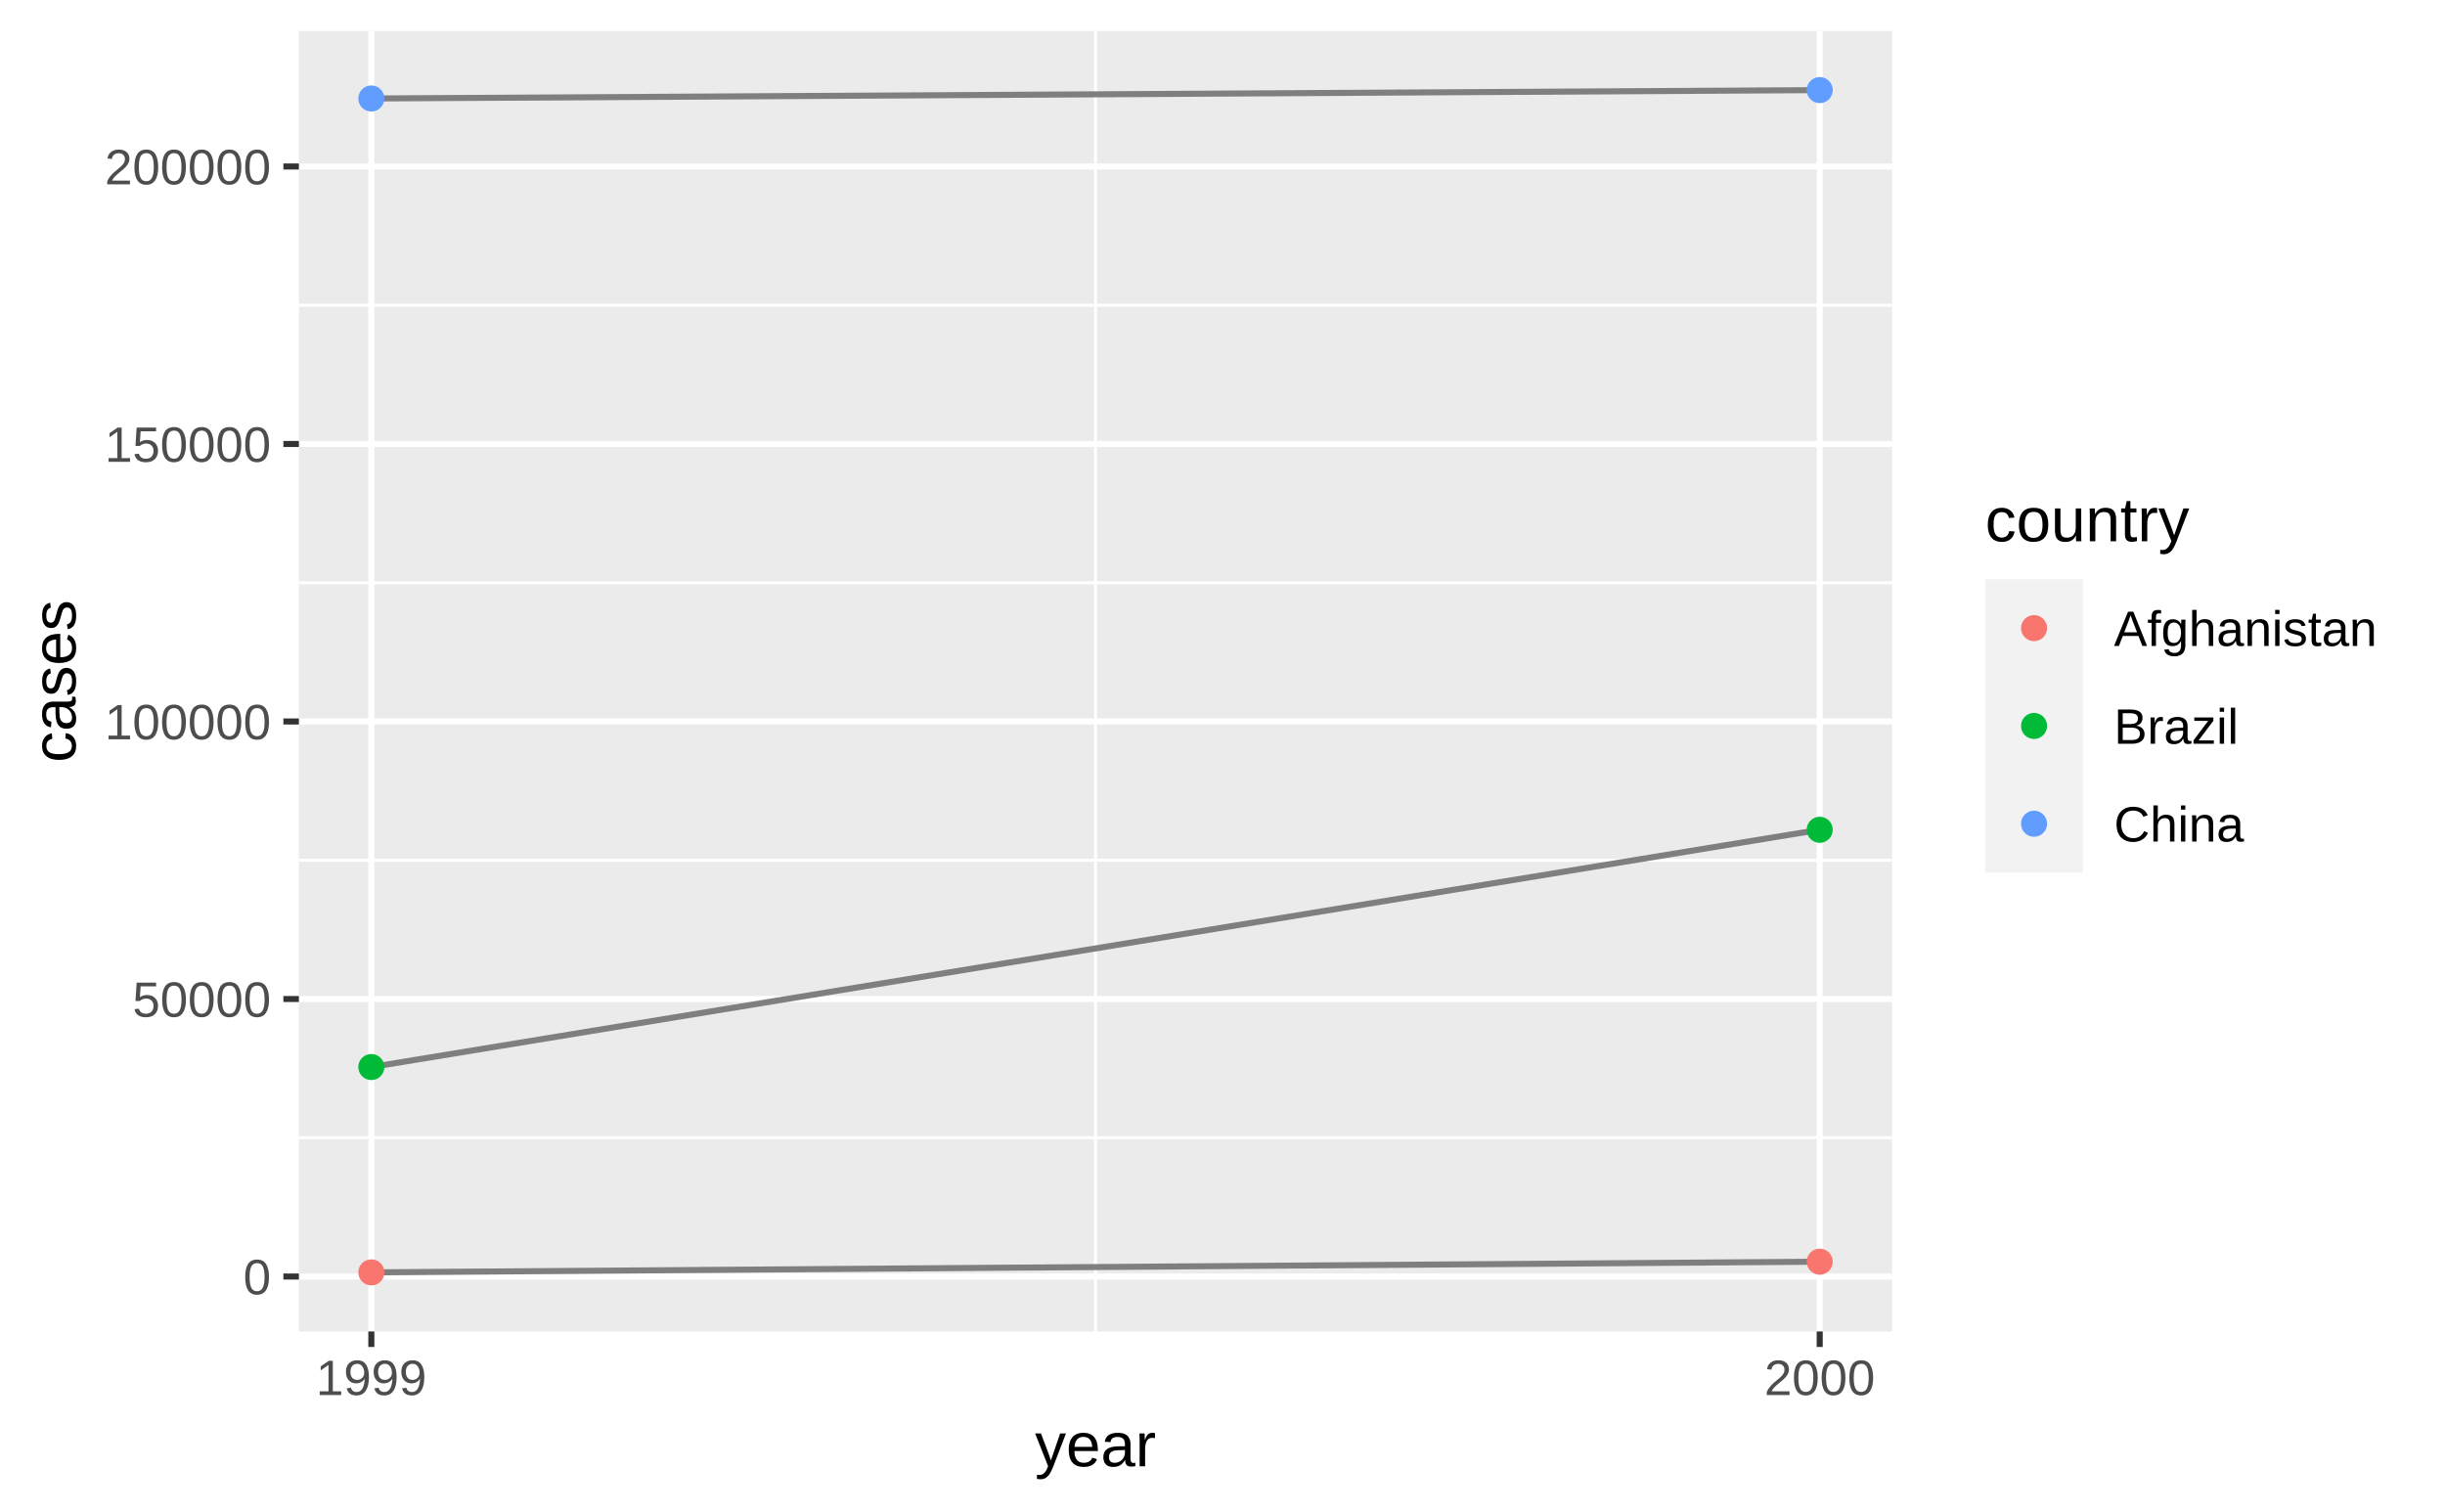
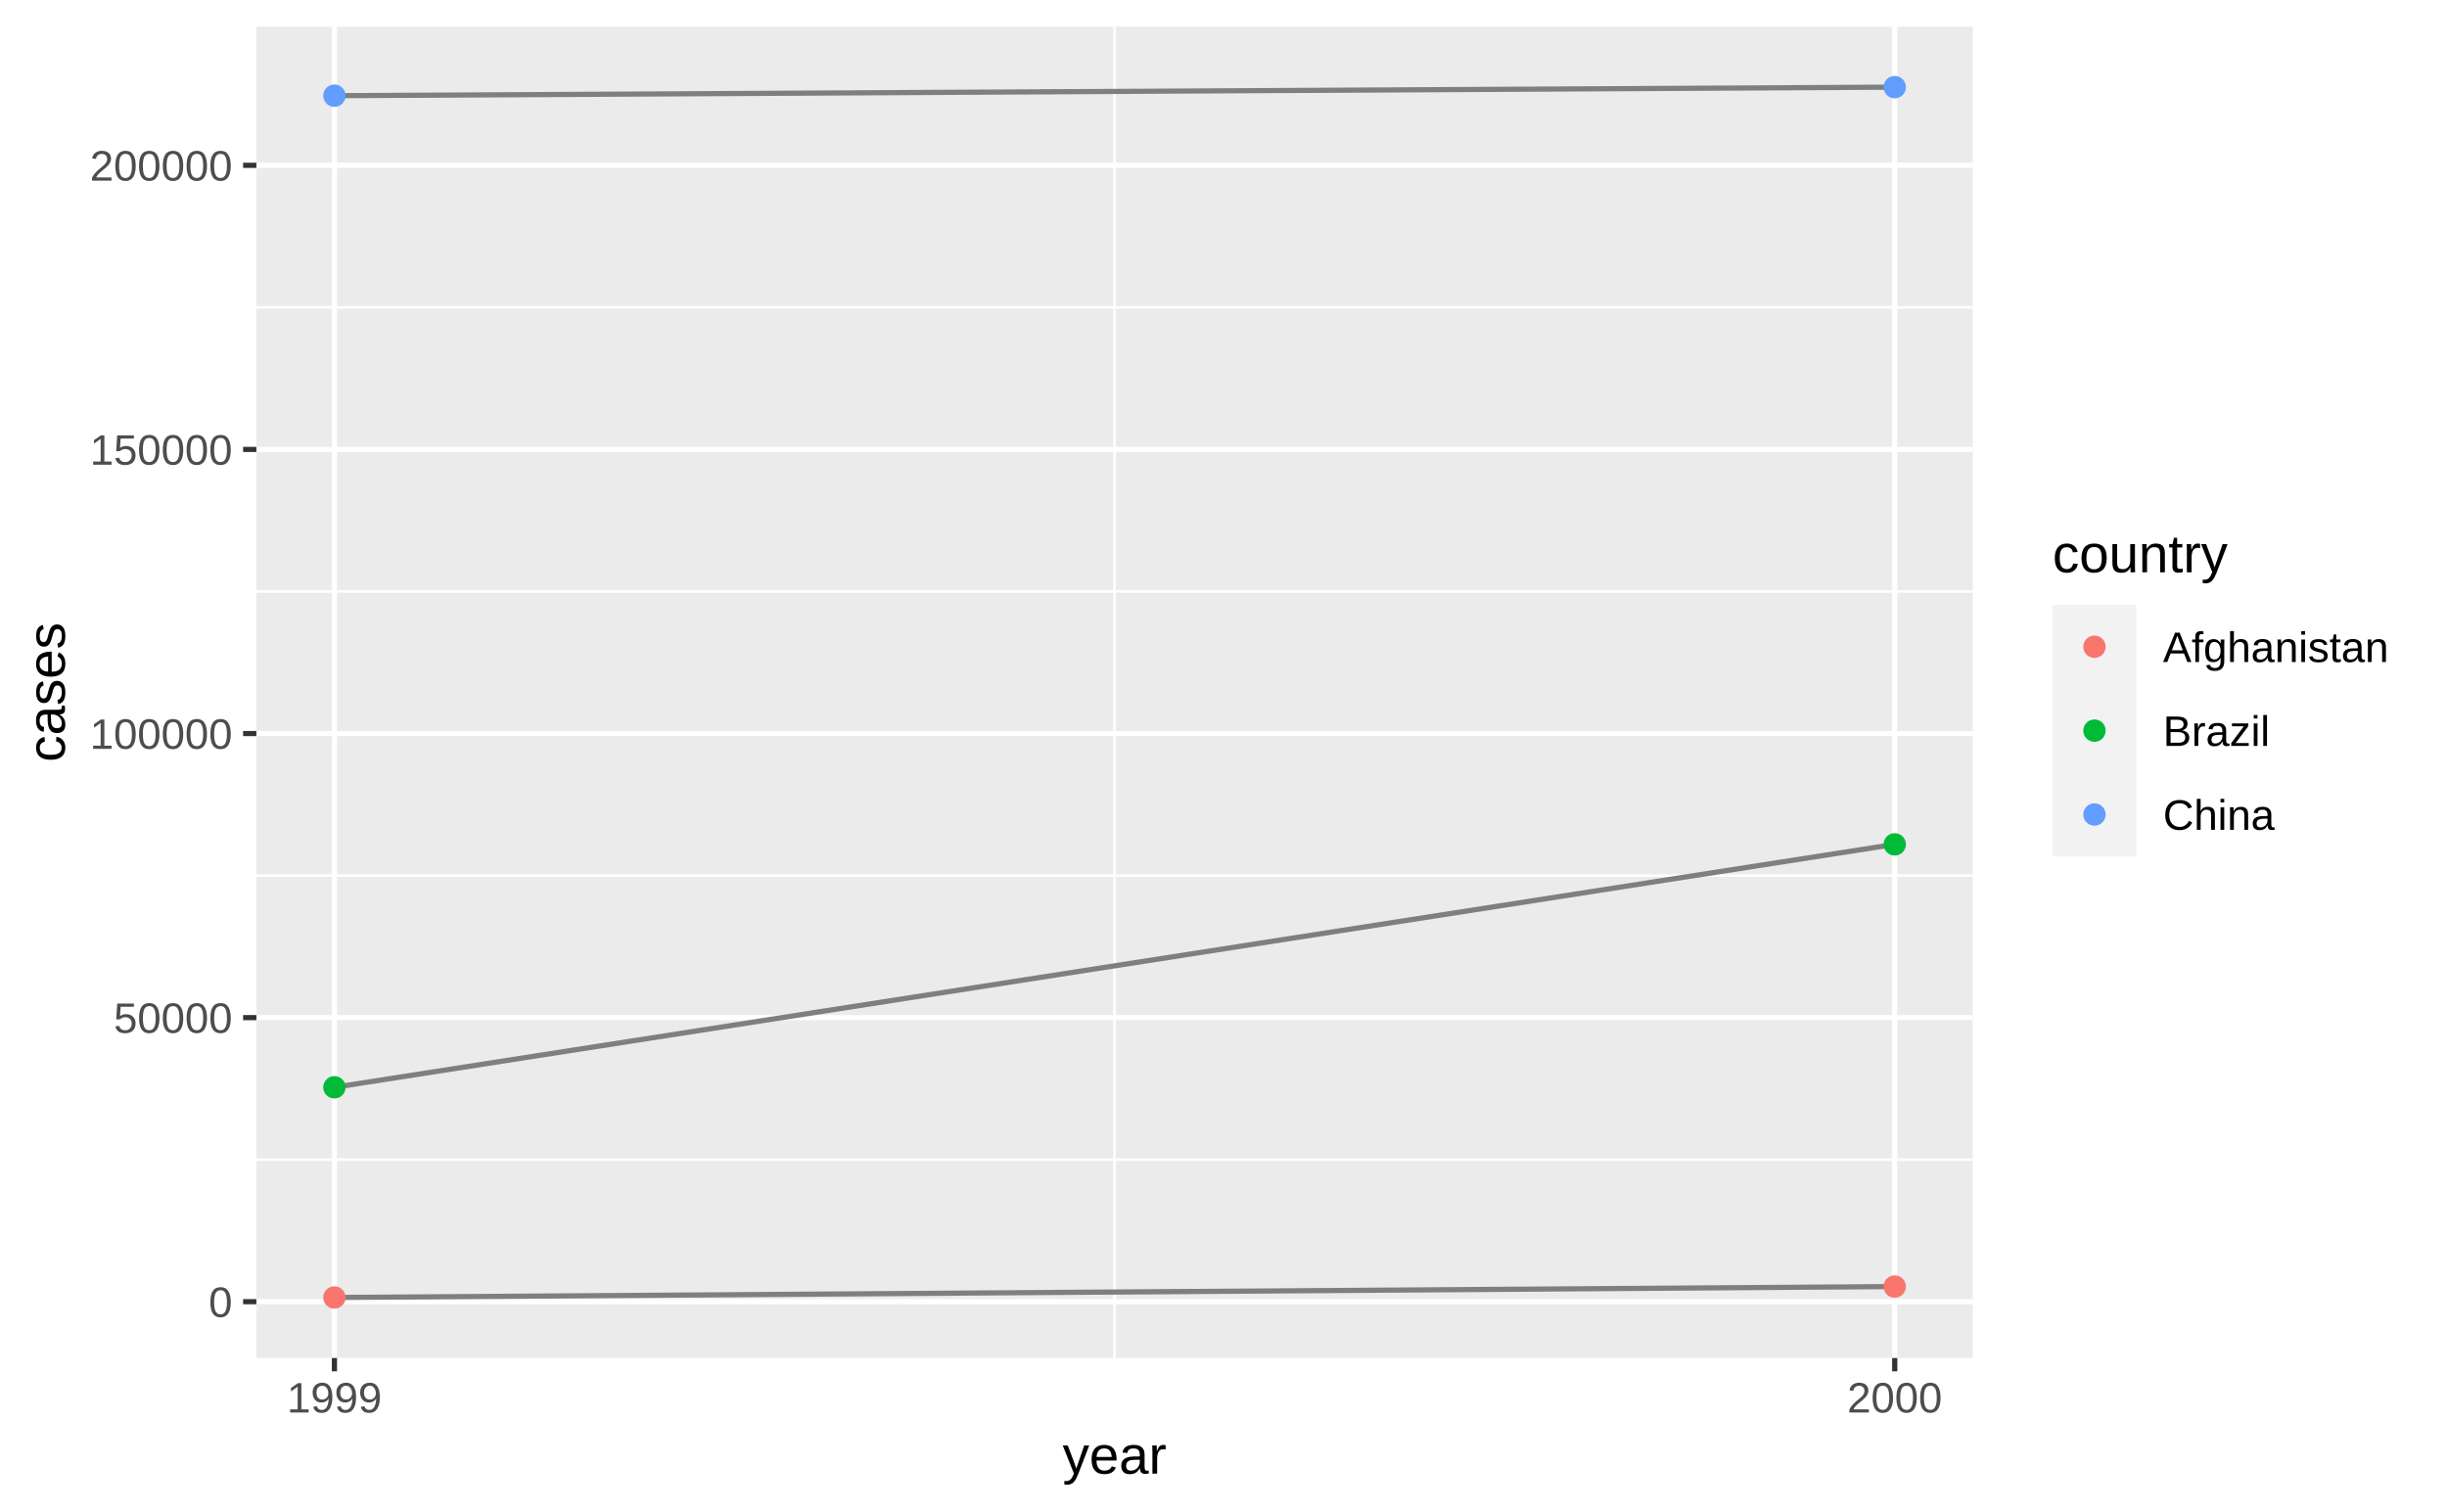
- <svg xmlns="http://www.w3.org/2000/svg" viewBox="0 0 432.00 266.98">
+ <svg xmlns="http://www.w3.org/2000/svg" viewBox="0 0 504.00 311.47">
  <defs>
    <style type="text/css">
    line, polyline, polygon, path, rect, circle {
      fill: none;
      stroke: #000000;
      stroke-linecap: round;
      stroke-linejoin: round;
      stroke-miterlimit: 10.00;
    }
  </style>
  </defs>
  <rect width="100%" height="100%" style="stroke: none; fill: #FFFFFF;" />
-   <rect x="0" y="0" width="432.00" height="266.98" style="stroke-width: 1.07; stroke: #FFFFFF; fill: #FFFFFF;" />
+   <rect x="0.00" y="0" width="504.00" height="311.47" style="stroke-width: 1.07; stroke: #FFFFFF; fill: #FFFFFF;" />
  <defs>
-     <clipPath id="cpNTIuODF8MzM0LjMxfDIzNS4yNXw1LjQ4">
-       <rect x="52.81" y="5.48" width="281.50" height="229.77" />
+     <clipPath id="cpNTIuODF8NDA2LjMxfDI3OS43NXw1LjQ4">
+       <rect x="52.81" y="5.48" width="353.50" height="274.27" />
    </clipPath>
  </defs>
-   <rect x="52.81" y="5.48" width="281.50" height="229.77" style="stroke-width: 1.07; stroke: none; fill: #EBEBEB;" clip-path="url(#cpNTIuODF8MzM0LjMxfDIzNS4yNXw1LjQ4)" />
-   <polyline points="52.81,201.02 334.31,201.02 " style="stroke-width: 0.53; stroke: #FFFFFF; stroke-linecap: butt;" clip-path="url(#cpNTIuODF8MzM0LjMxfDIzNS4yNXw1LjQ4)" />
-   <polyline points="52.81,151.99 334.31,151.99 " style="stroke-width: 0.53; stroke: #FFFFFF; stroke-linecap: butt;" clip-path="url(#cpNTIuODF8MzM0LjMxfDIzNS4yNXw1LjQ4)" />
-   <polyline points="52.81,102.97 334.31,102.97 " style="stroke-width: 0.53; stroke: #FFFFFF; stroke-linecap: butt;" clip-path="url(#cpNTIuODF8MzM0LjMxfDIzNS4yNXw1LjQ4)" />
-   <polyline points="52.81,53.94 334.31,53.94 " style="stroke-width: 0.53; stroke: #FFFFFF; stroke-linecap: butt;" clip-path="url(#cpNTIuODF8MzM0LjMxfDIzNS4yNXw1LjQ4)" />
-   <polyline points="193.56,235.25 193.56,5.48 " style="stroke-width: 0.53; stroke: #FFFFFF; stroke-linecap: butt;" clip-path="url(#cpNTIuODF8MzM0LjMxfDIzNS4yNXw1LjQ4)" />
-   <polyline points="52.81,225.54 334.31,225.54 " style="stroke-width: 1.07; stroke: #FFFFFF; stroke-linecap: butt;" clip-path="url(#cpNTIuODF8MzM0LjMxfDIzNS4yNXw1LjQ4)" />
-   <polyline points="52.81,176.51 334.31,176.51 " style="stroke-width: 1.07; stroke: #FFFFFF; stroke-linecap: butt;" clip-path="url(#cpNTIuODF8MzM0LjMxfDIzNS4yNXw1LjQ4)" />
-   <polyline points="52.81,127.48 334.31,127.48 " style="stroke-width: 1.07; stroke: #FFFFFF; stroke-linecap: butt;" clip-path="url(#cpNTIuODF8MzM0LjMxfDIzNS4yNXw1LjQ4)" />
-   <polyline points="52.81,78.45 334.31,78.45 " style="stroke-width: 1.07; stroke: #FFFFFF; stroke-linecap: butt;" clip-path="url(#cpNTIuODF8MzM0LjMxfDIzNS4yNXw1LjQ4)" />
-   <polyline points="52.81,29.42 334.31,29.42 " style="stroke-width: 1.07; stroke: #FFFFFF; stroke-linecap: butt;" clip-path="url(#cpNTIuODF8MzM0LjMxfDIzNS4yNXw1LjQ4)" />
-   <polyline points="65.61,235.25 65.61,5.48 " style="stroke-width: 1.07; stroke: #FFFFFF; stroke-linecap: butt;" clip-path="url(#cpNTIuODF8MzM0LjMxfDIzNS4yNXw1LjQ4)" />
-   <polyline points="321.52,235.25 321.52,5.48 " style="stroke-width: 1.07; stroke: #FFFFFF; stroke-linecap: butt;" clip-path="url(#cpNTIuODF8MzM0LjMxfDIzNS4yNXw1LjQ4)" />
-   <polyline points="65.61,224.81 321.52,222.92 " style="stroke-width: 1.07; stroke: #7F7F7F; stroke-linecap: butt;" clip-path="url(#cpNTIuODF8MzM0LjMxfDIzNS4yNXw1LjQ4)" />
-   <polyline points="65.61,188.53 321.52,146.61 " style="stroke-width: 1.07; stroke: #7F7F7F; stroke-linecap: butt;" clip-path="url(#cpNTIuODF8MzM0LjMxfDIzNS4yNXw1LjQ4)" />
-   <polyline points="65.61,17.40 321.52,15.92 " style="stroke-width: 1.07; stroke: #7F7F7F; stroke-linecap: butt;" clip-path="url(#cpNTIuODF8MzM0LjMxfDIzNS4yNXw1LjQ4)" />
-   <circle cx="65.61" cy="224.81" r="1.95" style="stroke-width: 0.71; stroke: #F8766D; fill: #F8766D;" clip-path="url(#cpNTIuODF8MzM0LjMxfDIzNS4yNXw1LjQ4)" />
-   <circle cx="321.52" cy="222.92" r="1.95" style="stroke-width: 0.71; stroke: #F8766D; fill: #F8766D;" clip-path="url(#cpNTIuODF8MzM0LjMxfDIzNS4yNXw1LjQ4)" />
-   <circle cx="65.61" cy="188.53" r="1.95" style="stroke-width: 0.71; stroke: #00BA38; fill: #00BA38;" clip-path="url(#cpNTIuODF8MzM0LjMxfDIzNS4yNXw1LjQ4)" />
-   <circle cx="321.52" cy="146.61" r="1.95" style="stroke-width: 0.71; stroke: #00BA38; fill: #00BA38;" clip-path="url(#cpNTIuODF8MzM0LjMxfDIzNS4yNXw1LjQ4)" />
-   <circle cx="65.61" cy="17.40" r="1.95" style="stroke-width: 0.71; stroke: #619CFF; fill: #619CFF;" clip-path="url(#cpNTIuODF8MzM0LjMxfDIzNS4yNXw1LjQ4)" />
-   <circle cx="321.52" cy="15.92" r="1.95" style="stroke-width: 0.71; stroke: #619CFF; fill: #619CFF;" clip-path="url(#cpNTIuODF8MzM0LjMxfDIzNS4yNXw1LjQ4)" />
+   <rect x="52.81" y="5.48" width="353.50" height="274.27" style="stroke-width: 1.07; stroke: none; fill: #EBEBEB;" clip-path="url(#cpNTIuODF8NDA2LjMxfDI3OS43NXw1LjQ4)" />
+   <polyline points="52.81,238.89 406.31,238.89 " style="stroke-width: 0.53; stroke: #FFFFFF; stroke-linecap: butt;" clip-path="url(#cpNTIuODF8NDA2LjMxfDI3OS43NXw1LjQ4)" />
+   <polyline points="52.81,180.37 406.31,180.37 " style="stroke-width: 0.53; stroke: #FFFFFF; stroke-linecap: butt;" clip-path="url(#cpNTIuODF8NDA2LjMxfDI3OS43NXw1LjQ4)" />
+   <polyline points="52.81,121.84 406.31,121.84 " style="stroke-width: 0.53; stroke: #FFFFFF; stroke-linecap: butt;" clip-path="url(#cpNTIuODF8NDA2LjMxfDI3OS43NXw1LjQ4)" />
+   <polyline points="52.81,63.32 406.31,63.32 " style="stroke-width: 0.53; stroke: #FFFFFF; stroke-linecap: butt;" clip-path="url(#cpNTIuODF8NDA2LjMxfDI3OS43NXw1LjQ4)" />
+   <polyline points="229.56,279.75 229.56,5.48 " style="stroke-width: 0.53; stroke: #FFFFFF; stroke-linecap: butt;" clip-path="url(#cpNTIuODF8NDA2LjMxfDI3OS43NXw1LjQ4)" />
+   <polyline points="52.81,268.15 406.31,268.15 " style="stroke-width: 1.07; stroke: #FFFFFF; stroke-linecap: butt;" clip-path="url(#cpNTIuODF8NDA2LjMxfDI3OS43NXw1LjQ4)" />
+   <polyline points="52.81,209.63 406.31,209.63 " style="stroke-width: 1.07; stroke: #FFFFFF; stroke-linecap: butt;" clip-path="url(#cpNTIuODF8NDA2LjMxfDI3OS43NXw1LjQ4)" />
+   <polyline points="52.81,151.11 406.31,151.11 " style="stroke-width: 1.07; stroke: #FFFFFF; stroke-linecap: butt;" clip-path="url(#cpNTIuODF8NDA2LjMxfDI3OS43NXw1LjQ4)" />
+   <polyline points="52.81,92.58 406.31,92.58 " style="stroke-width: 1.07; stroke: #FFFFFF; stroke-linecap: butt;" clip-path="url(#cpNTIuODF8NDA2LjMxfDI3OS43NXw1LjQ4)" />
+   <polyline points="52.81,34.06 406.31,34.06 " style="stroke-width: 1.07; stroke: #FFFFFF; stroke-linecap: butt;" clip-path="url(#cpNTIuODF8NDA2LjMxfDI3OS43NXw1LjQ4)" />
+   <polyline points="68.88,279.75 68.88,5.48 " style="stroke-width: 1.07; stroke: #FFFFFF; stroke-linecap: butt;" clip-path="url(#cpNTIuODF8NDA2LjMxfDI3OS43NXw1LjQ4)" />
+   <polyline points="390.25,279.75 390.25,5.48 " style="stroke-width: 1.07; stroke: #FFFFFF; stroke-linecap: butt;" clip-path="url(#cpNTIuODF8NDA2LjMxfDI3OS43NXw1LjQ4)" />
+   <polyline points="68.88,267.28 390.25,265.03 " style="stroke-width: 1.07; stroke: #7F7F7F; stroke-linecap: butt;" clip-path="url(#cpNTIuODF8NDA2LjMxfDI3OS43NXw1LjQ4)" />
+   <polyline points="68.88,223.98 390.25,173.94 " style="stroke-width: 1.07; stroke: #7F7F7F; stroke-linecap: butt;" clip-path="url(#cpNTIuODF8NDA2LjMxfDI3OS43NXw1LjQ4)" />
+   <polyline points="68.88,19.71 390.25,17.95 " style="stroke-width: 1.07; stroke: #7F7F7F; stroke-linecap: butt;" clip-path="url(#cpNTIuODF8NDA2LjMxfDI3OS43NXw1LjQ4)" />
+   <circle cx="68.88" cy="267.28" r="1.95" style="stroke-width: 0.71; stroke: #F8766D; fill: #F8766D;" clip-path="url(#cpNTIuODF8NDA2LjMxfDI3OS43NXw1LjQ4)" />
+   <circle cx="390.25" cy="265.03" r="1.95" style="stroke-width: 0.71; stroke: #F8766D; fill: #F8766D;" clip-path="url(#cpNTIuODF8NDA2LjMxfDI3OS43NXw1LjQ4)" />
+   <circle cx="68.88" cy="223.98" r="1.95" style="stroke-width: 0.71; stroke: #00BA38; fill: #00BA38;" clip-path="url(#cpNTIuODF8NDA2LjMxfDI3OS43NXw1LjQ4)" />
+   <circle cx="390.25" cy="173.94" r="1.95" style="stroke-width: 0.71; stroke: #00BA38; fill: #00BA38;" clip-path="url(#cpNTIuODF8NDA2LjMxfDI3OS43NXw1LjQ4)" />
+   <circle cx="68.88" cy="19.71" r="1.95" style="stroke-width: 0.71; stroke: #619CFF; fill: #619CFF;" clip-path="url(#cpNTIuODF8NDA2LjMxfDI3OS43NXw1LjQ4)" />
+   <circle cx="390.25" cy="17.95" r="1.95" style="stroke-width: 0.71; stroke: #619CFF; fill: #619CFF;" clip-path="url(#cpNTIuODF8NDA2LjMxfDI3OS43NXw1LjQ4)" />
  <defs>
-     <clipPath id="cpMC4wMHw0MzIuMDB8MjY2Ljk4fDAuMDA=">
-       <rect x="0.00" y="0.00" width="432.00" height="266.98" />
+     <clipPath id="cpMC4wMHw1MDQuMDB8MzExLjQ3fDAuMDA=">
+       <rect x="0.00" y="0.00" width="504.00" height="311.47" />
    </clipPath>
  </defs>
-   <g clip-path="url(#cpMC4wMHw0MzIuMDB8MjY2Ljk4fDAuMDA=)">
-     <text x="42.98" y="228.69" style="font-size: 8.80px; fill: #4D4D4D; font-family: Arial;" textLength="4.89px" lengthAdjust="spacingAndGlyphs">0</text>
+   <g clip-path="url(#cpMC4wMHw1MDQuMDB8MzExLjQ3fDAuMDA=)">
+     <text x="42.98" y="271.30" style="font-size: 8.80px; fill: #4D4D4D; font-family: Arial;" textLength="4.89px" lengthAdjust="spacingAndGlyphs">0</text>
  </g>
-   <g clip-path="url(#cpMC4wMHw0MzIuMDB8MjY2Ljk4fDAuMDA=)">
-     <text x="23.41" y="179.66" style="font-size: 8.80px; fill: #4D4D4D; font-family: Arial;" textLength="24.47px" lengthAdjust="spacingAndGlyphs">50000</text>
+   <g clip-path="url(#cpMC4wMHw1MDQuMDB8MzExLjQ3fDAuMDA=)">
+     <text x="23.41" y="212.78" style="font-size: 8.80px; fill: #4D4D4D; font-family: Arial;" textLength="24.47px" lengthAdjust="spacingAndGlyphs">50000</text>
  </g>
-   <g clip-path="url(#cpMC4wMHw0MzIuMDB8MjY2Ljk4fDAuMDA=)">
-     <text x="18.51" y="130.63" style="font-size: 8.80px; fill: #4D4D4D; font-family: Arial;" textLength="29.36px" lengthAdjust="spacingAndGlyphs">100000</text>
+   <g clip-path="url(#cpMC4wMHw1MDQuMDB8MzExLjQ3fDAuMDA=)">
+     <text x="18.51" y="154.26" style="font-size: 8.80px; fill: #4D4D4D; font-family: Arial;" textLength="29.36px" lengthAdjust="spacingAndGlyphs">100000</text>
  </g>
-   <g clip-path="url(#cpMC4wMHw0MzIuMDB8MjY2Ljk4fDAuMDA=)">
-     <text x="18.51" y="81.60" style="font-size: 8.80px; fill: #4D4D4D; font-family: Arial;" textLength="29.36px" lengthAdjust="spacingAndGlyphs">150000</text>
+   <g clip-path="url(#cpMC4wMHw1MDQuMDB8MzExLjQ3fDAuMDA=)">
+     <text x="18.51" y="95.73" style="font-size: 8.80px; fill: #4D4D4D; font-family: Arial;" textLength="29.36px" lengthAdjust="spacingAndGlyphs">150000</text>
  </g>
-   <g clip-path="url(#cpMC4wMHw0MzIuMDB8MjY2Ljk4fDAuMDA=)">
-     <text x="18.51" y="32.57" style="font-size: 8.80px; fill: #4D4D4D; font-family: Arial;" textLength="29.36px" lengthAdjust="spacingAndGlyphs">200000</text>
+   <g clip-path="url(#cpMC4wMHw1MDQuMDB8MzExLjQ3fDAuMDA=)">
+     <text x="18.51" y="37.21" style="font-size: 8.80px; fill: #4D4D4D; font-family: Arial;" textLength="29.36px" lengthAdjust="spacingAndGlyphs">200000</text>
  </g>
-   <polyline points="50.07,225.54 52.81,225.54 " style="stroke-width: 1.07; stroke: #333333; stroke-linecap: butt;" clip-path="url(#cpMC4wMHw0MzIuMDB8MjY2Ljk4fDAuMDA=)" />
-   <polyline points="50.07,176.51 52.81,176.51 " style="stroke-width: 1.07; stroke: #333333; stroke-linecap: butt;" clip-path="url(#cpMC4wMHw0MzIuMDB8MjY2Ljk4fDAuMDA=)" />
-   <polyline points="50.07,127.48 52.81,127.48 " style="stroke-width: 1.07; stroke: #333333; stroke-linecap: butt;" clip-path="url(#cpMC4wMHw0MzIuMDB8MjY2Ljk4fDAuMDA=)" />
-   <polyline points="50.07,78.45 52.81,78.45 " style="stroke-width: 1.07; stroke: #333333; stroke-linecap: butt;" clip-path="url(#cpMC4wMHw0MzIuMDB8MjY2Ljk4fDAuMDA=)" />
-   <polyline points="50.07,29.42 52.81,29.42 " style="stroke-width: 1.07; stroke: #333333; stroke-linecap: butt;" clip-path="url(#cpMC4wMHw0MzIuMDB8MjY2Ljk4fDAuMDA=)" />
-   <polyline points="65.61,237.99 65.61,235.25 " style="stroke-width: 1.07; stroke: #333333; stroke-linecap: butt;" clip-path="url(#cpMC4wMHw0MzIuMDB8MjY2Ljk4fDAuMDA=)" />
-   <polyline points="321.52,237.99 321.52,235.25 " style="stroke-width: 1.07; stroke: #333333; stroke-linecap: butt;" clip-path="url(#cpMC4wMHw0MzIuMDB8MjY2Ljk4fDAuMDA=)" />
-   <g clip-path="url(#cpMC4wMHw0MzIuMDB8MjY2Ljk4fDAuMDA=)">
-     <text x="55.82" y="246.48" style="font-size: 8.80px; fill: #4D4D4D; font-family: Arial;" textLength="19.58px" lengthAdjust="spacingAndGlyphs">1999</text>
+   <polyline points="50.07,268.15 52.81,268.15 " style="stroke-width: 1.07; stroke: #333333; stroke-linecap: butt;" clip-path="url(#cpMC4wMHw1MDQuMDB8MzExLjQ3fDAuMDA=)" />
+   <polyline points="50.07,209.63 52.81,209.63 " style="stroke-width: 1.07; stroke: #333333; stroke-linecap: butt;" clip-path="url(#cpMC4wMHw1MDQuMDB8MzExLjQ3fDAuMDA=)" />
+   <polyline points="50.07,151.11 52.81,151.11 " style="stroke-width: 1.07; stroke: #333333; stroke-linecap: butt;" clip-path="url(#cpMC4wMHw1MDQuMDB8MzExLjQ3fDAuMDA=)" />
+   <polyline points="50.07,92.58 52.81,92.58 " style="stroke-width: 1.07; stroke: #333333; stroke-linecap: butt;" clip-path="url(#cpMC4wMHw1MDQuMDB8MzExLjQ3fDAuMDA=)" />
+   <polyline points="50.07,34.06 52.81,34.06 " style="stroke-width: 1.07; stroke: #333333; stroke-linecap: butt;" clip-path="url(#cpMC4wMHw1MDQuMDB8MzExLjQ3fDAuMDA=)" />
+   <polyline points="68.88,282.49 68.88,279.75 " style="stroke-width: 1.07; stroke: #333333; stroke-linecap: butt;" clip-path="url(#cpMC4wMHw1MDQuMDB8MzExLjQ3fDAuMDA=)" />
+   <polyline points="390.25,282.49 390.25,279.75 " style="stroke-width: 1.07; stroke: #333333; stroke-linecap: butt;" clip-path="url(#cpMC4wMHw1MDQuMDB8MzExLjQ3fDAuMDA=)" />
+   <g clip-path="url(#cpMC4wMHw1MDQuMDB8MzExLjQ3fDAuMDA=)">
+     <text x="59.09" y="290.98" style="font-size: 8.80px; fill: #4D4D4D; font-family: Arial;" textLength="19.58px" lengthAdjust="spacingAndGlyphs">1999</text>
  </g>
-   <g clip-path="url(#cpMC4wMHw0MzIuMDB8MjY2Ljk4fDAuMDA=)">
-     <text x="311.73" y="246.48" style="font-size: 8.80px; fill: #4D4D4D; font-family: Arial;" textLength="19.58px" lengthAdjust="spacingAndGlyphs">2000</text>
+   <g clip-path="url(#cpMC4wMHw1MDQuMDB8MzExLjQ3fDAuMDA=)">
+     <text x="380.46" y="290.98" style="font-size: 8.80px; fill: #4D4D4D; font-family: Arial;" textLength="19.58px" lengthAdjust="spacingAndGlyphs">2000</text>
  </g>
-   <g clip-path="url(#cpMC4wMHw0MzIuMDB8MjY2Ljk4fDAuMDA=)">
-     <text x="182.86" y="259.08" style="font-size: 11.00px; font-family: Arial;" textLength="21.40px" lengthAdjust="spacingAndGlyphs">year</text>
+   <g clip-path="url(#cpMC4wMHw1MDQuMDB8MzExLjQ3fDAuMDA=)">
+     <text x="218.86" y="303.57" style="font-size: 11.00px; font-family: Arial;" textLength="21.40px" lengthAdjust="spacingAndGlyphs">year</text>
  </g>
-   <g clip-path="url(#cpMC4wMHw0MzIuMDB8MjY2Ljk4fDAuMDA=)">
-     <text transform="translate(13.35,134.73) rotate(-90)" style="font-size: 11.00px; font-family: Arial;" textLength="28.74px" lengthAdjust="spacingAndGlyphs">cases</text>
+   <g clip-path="url(#cpMC4wMHw1MDQuMDB8MzExLjQ3fDAuMDA=)">
+     <text transform="translate(13.35,156.98) rotate(-90)" style="font-size: 11.00px; font-family: Arial;" textLength="28.74px" lengthAdjust="spacingAndGlyphs">cases</text>
  </g>
-   <rect x="345.27" y="81.07" width="81.25" height="78.60" style="stroke-width: 1.07; stroke: none; fill: #FFFFFF;" clip-path="url(#cpMC4wMHw0MzIuMDB8MjY2Ljk4fDAuMDA=)" />
-   <g clip-path="url(#cpMC4wMHw0MzIuMDB8MjY2Ljk4fDAuMDA=)">
-     <text x="350.75" y="95.64" style="font-size: 11.00px; font-family: Arial;" textLength="36.07px" lengthAdjust="spacingAndGlyphs">country</text>
+   <rect x="417.27" y="103.32" width="81.25" height="78.60" style="stroke-width: 1.07; stroke: none; fill: #FFFFFF;" clip-path="url(#cpMC4wMHw1MDQuMDB8MzExLjQ3fDAuMDA=)" />
+   <g clip-path="url(#cpMC4wMHw1MDQuMDB8MzExLjQ3fDAuMDA=)">
+     <text x="422.75" y="117.89" style="font-size: 11.00px; font-family: Arial;" textLength="36.07px" lengthAdjust="spacingAndGlyphs">country</text>
  </g>
-   <rect x="350.75" y="102.34" width="17.28" height="17.28" style="stroke-width: 1.07; stroke: none; fill: #F2F2F2;" clip-path="url(#cpMC4wMHw0MzIuMDB8MjY2Ljk4fDAuMDA=)" />
-   <circle cx="359.39" cy="110.98" r="1.95" style="stroke-width: 0.71; stroke: #F8766D; fill: #F8766D;" clip-path="url(#cpMC4wMHw0MzIuMDB8MjY2Ljk4fDAuMDA=)" />
-   <rect x="350.75" y="119.62" width="17.28" height="17.28" style="stroke-width: 1.07; stroke: none; fill: #F2F2F2;" clip-path="url(#cpMC4wMHw0MzIuMDB8MjY2Ljk4fDAuMDA=)" />
-   <circle cx="359.39" cy="128.26" r="1.95" style="stroke-width: 0.71; stroke: #00BA38; fill: #00BA38;" clip-path="url(#cpMC4wMHw0MzIuMDB8MjY2Ljk4fDAuMDA=)" />
-   <rect x="350.75" y="136.90" width="17.28" height="17.28" style="stroke-width: 1.07; stroke: none; fill: #F2F2F2;" clip-path="url(#cpMC4wMHw0MzIuMDB8MjY2Ljk4fDAuMDA=)" />
-   <circle cx="359.39" cy="145.54" r="1.95" style="stroke-width: 0.71; stroke: #619CFF; fill: #619CFF;" clip-path="url(#cpMC4wMHw0MzIuMDB8MjY2Ljk4fDAuMDA=)" />
-   <g clip-path="url(#cpMC4wMHw0MzIuMDB8MjY2Ljk4fDAuMDA=)">
-     <text x="373.51" y="114.13" style="font-size: 8.80px; font-family: Arial;" textLength="46.48px" lengthAdjust="spacingAndGlyphs">Afghanistan</text>
+   <rect x="422.75" y="124.59" width="17.28" height="17.28" style="stroke-width: 1.07; stroke: none; fill: #F2F2F2;" clip-path="url(#cpMC4wMHw1MDQuMDB8MzExLjQ3fDAuMDA=)" />
+   <circle cx="431.39" cy="133.23" r="1.95" style="stroke-width: 0.71; stroke: #F8766D; fill: #F8766D;" clip-path="url(#cpMC4wMHw1MDQuMDB8MzExLjQ3fDAuMDA=)" />
+   <rect x="422.75" y="141.87" width="17.28" height="17.28" style="stroke-width: 1.07; stroke: none; fill: #F2F2F2;" clip-path="url(#cpMC4wMHw1MDQuMDB8MzExLjQ3fDAuMDA=)" />
+   <circle cx="431.39" cy="150.51" r="1.95" style="stroke-width: 0.71; stroke: #00BA38; fill: #00BA38;" clip-path="url(#cpMC4wMHw1MDQuMDB8MzExLjQ3fDAuMDA=)" />
+   <rect x="422.75" y="159.15" width="17.28" height="17.28" style="stroke-width: 1.07; stroke: none; fill: #F2F2F2;" clip-path="url(#cpMC4wMHw1MDQuMDB8MzExLjQ3fDAuMDA=)" />
+   <circle cx="431.39" cy="167.79" r="1.95" style="stroke-width: 0.71; stroke: #619CFF; fill: #619CFF;" clip-path="url(#cpMC4wMHw1MDQuMDB8MzExLjQ3fDAuMDA=)" />
+   <g clip-path="url(#cpMC4wMHw1MDQuMDB8MzExLjQ3fDAuMDA=)">
+     <text x="445.51" y="136.38" style="font-size: 8.80px; font-family: Arial;" textLength="46.48px" lengthAdjust="spacingAndGlyphs">Afghanistan</text>
  </g>
-   <g clip-path="url(#cpMC4wMHw0MzIuMDB8MjY2Ljk4fDAuMDA=)">
-     <text x="373.51" y="131.41" style="font-size: 8.80px; font-family: Arial;" textLength="22.00px" lengthAdjust="spacingAndGlyphs">Brazil</text>
+   <g clip-path="url(#cpMC4wMHw1MDQuMDB8MzExLjQ3fDAuMDA=)">
+     <text x="445.51" y="153.66" style="font-size: 8.80px; font-family: Arial;" textLength="22.00px" lengthAdjust="spacingAndGlyphs">Brazil</text>
  </g>
-   <g clip-path="url(#cpMC4wMHw0MzIuMDB8MjY2Ljk4fDAuMDA=)">
-     <text x="373.51" y="148.69" style="font-size: 8.80px; font-family: Arial;" textLength="22.99px" lengthAdjust="spacingAndGlyphs">China</text>
+   <g clip-path="url(#cpMC4wMHw1MDQuMDB8MzExLjQ3fDAuMDA=)">
+     <text x="445.51" y="170.94" style="font-size: 8.80px; font-family: Arial;" textLength="22.99px" lengthAdjust="spacingAndGlyphs">China</text>
  </g>
</svg>
